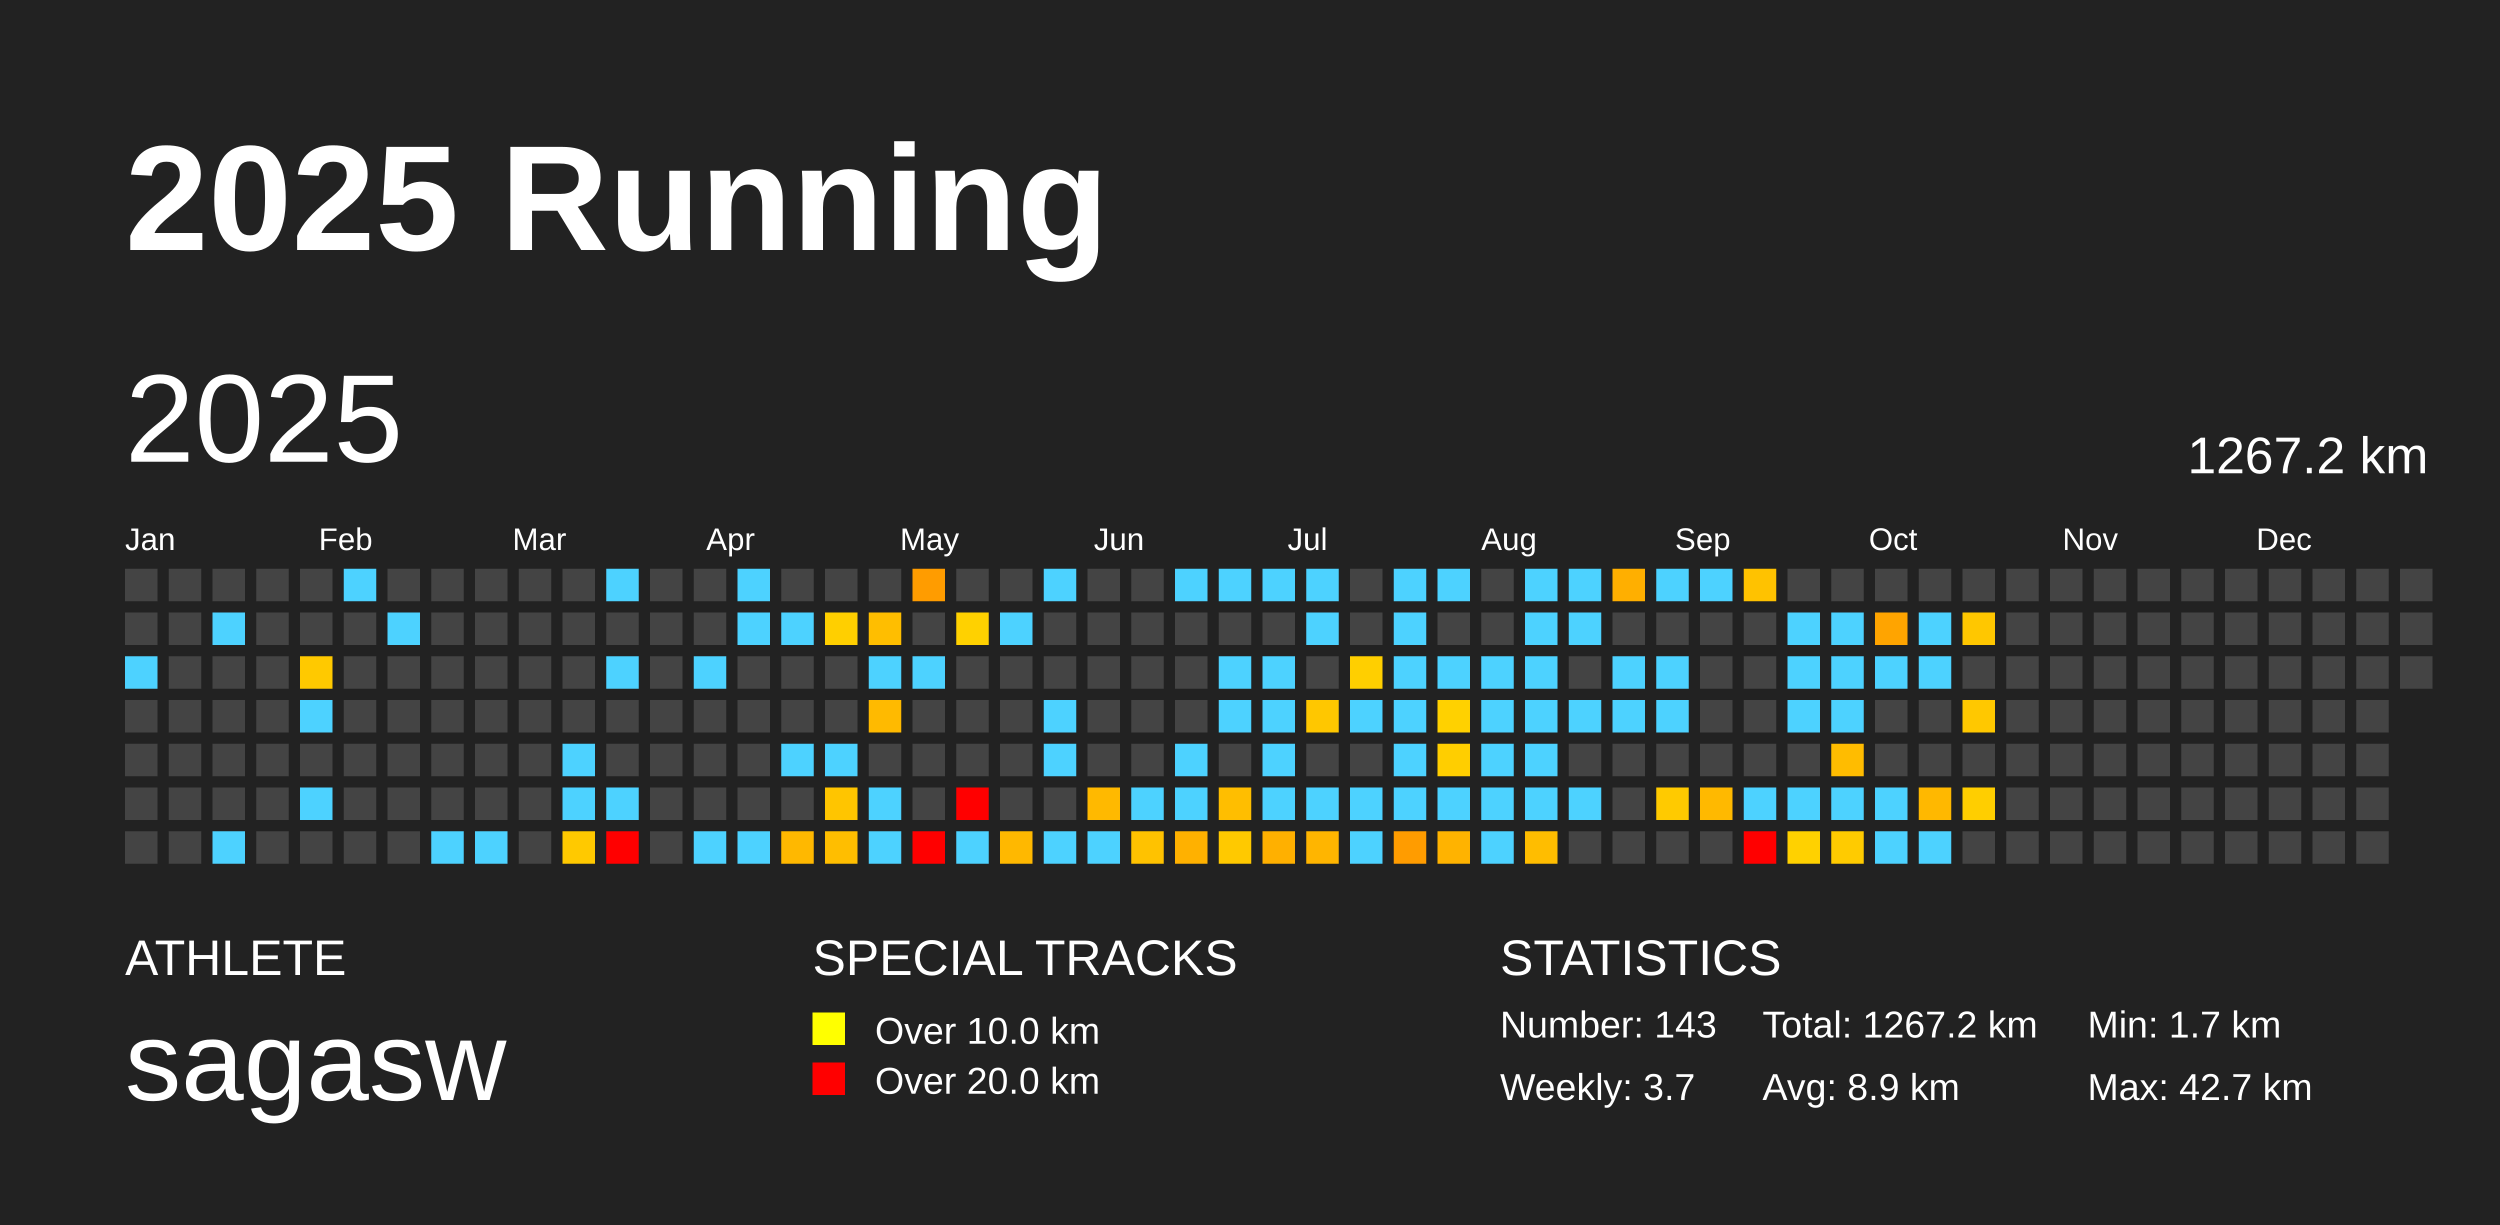
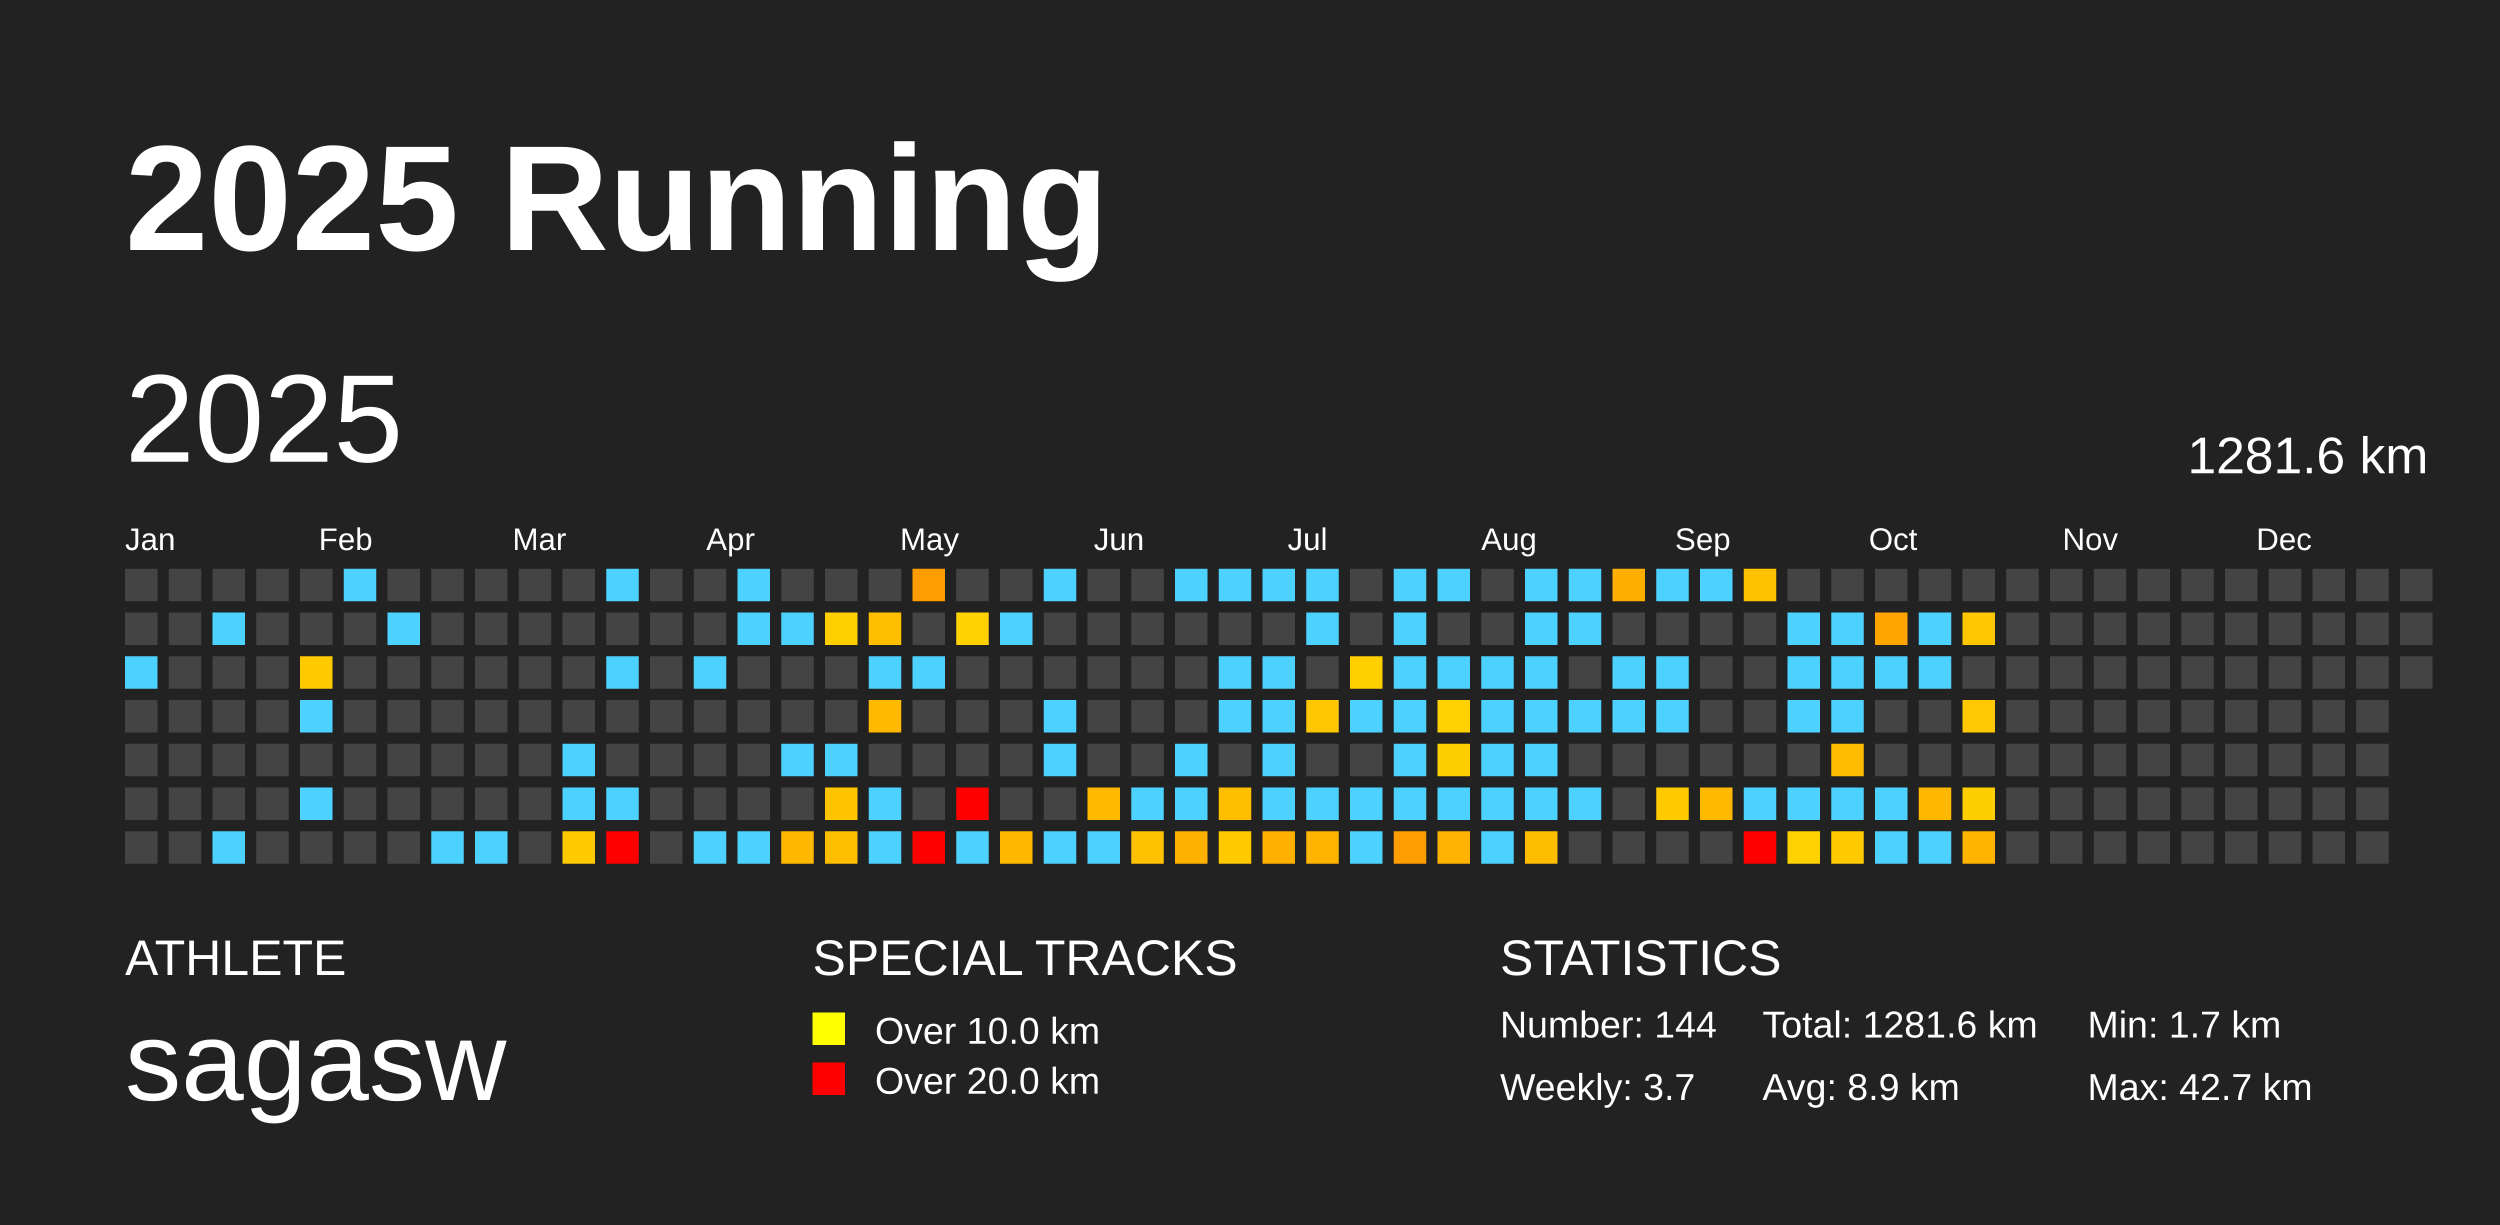
<svg xmlns="http://www.w3.org/2000/svg" baseProfile="full" height="98mm" version="1.1" viewBox="0,0,200,98" width="200mm">
  <defs />
  <rect fill="#222222" height="98" width="200" x="0" y="0" />
  <text fill="#FFFFFF" style="font-size:12px; font-family:Arial; font-weight:bold;" x="10" y="20">2025 Running</text>
  <text fill="#FFFFFF" style="font-size:4px; font-family:Arial" x="10" y="78">ATHLETE</text>
  <text fill="#FFFFFF" style="font-size:9px; font-family:Arial" x="10" y="88">sagasw</text>
  <text fill="#FFFFFF" style="font-size:4px; font-family:Arial" x="65" y="78">SPECIAL TRACKS</text>
  <rect fill="yellow" height="2.6" width="2.6" x="65" y="81" />
  <text fill="#FFFFFF" style="font-size:3px; font-family:Arial" x="70" y="83.5">Over 10.0 km</text>
  <rect fill="red" height="2.6" width="2.6" x="65" y="85" />
  <text fill="#FFFFFF" style="font-size:3px; font-family:Arial" x="70" y="87.5">Over 20.0 km</text>
  <text fill="#FFFFFF" style="font-size:4px; font-family:Arial" x="120" y="78">STATISTICS</text>
-   <text fill="#FFFFFF" style="font-size:3px; font-family:Arial" x="120" y="83">Number: 143</text>
+   <text fill="#FFFFFF" style="font-size:3px; font-family:Arial" x="120" y="83">Number: 144</text>
  <text fill="#FFFFFF" style="font-size:3px; font-family:Arial" x="120" y="88">Weekly: 3.7</text>
-   <text fill="#FFFFFF" style="font-size:3px; font-family:Arial" x="141" y="83">Total: 1267.2 km</text>
+   <text fill="#FFFFFF" style="font-size:3px; font-family:Arial" x="141" y="83">Total: 1281.6 km</text>
  <text fill="#FFFFFF" style="font-size:3px; font-family:Arial" x="141" y="88">Avg: 8.9 km</text>
  <text fill="#FFFFFF" style="font-size:3px; font-family:Arial" x="167" y="83">Min: 1.7 km</text>
  <text fill="#FFFFFF" style="font-size:3px; font-family:Arial" x="167" y="88">Max: 42.7 km</text>
  <text dominant-baseline="hanging" fill="#FFFFFF" style="font-size:10.0px; font-family:Arial;" x="10" y="30">2025</text>
-   <text dominant-baseline="hanging" fill="#FFFFFF" style="font-size:4.125px; font-family:Arial;" x="175" y="35">1267.2 km</text>
+   <text dominant-baseline="hanging" fill="#FFFFFF" style="font-size:4.125px; font-family:Arial;" x="175" y="35">1281.6 km</text>
  <text fill="#FFFFFF" style="font-size:2.5px; font-family:Arial" x="10.0" y="44">Jan</text>
  <text fill="#FFFFFF" style="font-size:2.5px; font-family:Arial" x="25.5" y="44">Feb</text>
  <text fill="#FFFFFF" style="font-size:2.5px; font-family:Arial" x="41.0" y="44">Mar</text>
  <text fill="#FFFFFF" style="font-size:2.5px; font-family:Arial" x="56.5" y="44">Apr</text>
  <text fill="#FFFFFF" style="font-size:2.5px; font-family:Arial" x="72.0" y="44">May</text>
  <text fill="#FFFFFF" style="font-size:2.5px; font-family:Arial" x="87.5" y="44">Jun</text>
  <text fill="#FFFFFF" style="font-size:2.5px; font-family:Arial" x="103.0" y="44">Jul</text>
  <text fill="#FFFFFF" style="font-size:2.5px; font-family:Arial" x="118.5" y="44">Aug</text>
  <text fill="#FFFFFF" style="font-size:2.5px; font-family:Arial" x="134.0" y="44">Sep</text>
  <text fill="#FFFFFF" style="font-size:2.5px; font-family:Arial" x="149.5" y="44">Oct</text>
  <text fill="#FFFFFF" style="font-size:2.5px; font-family:Arial" x="165.0" y="44">Nov</text>
  <text fill="#FFFFFF" style="font-size:2.5px; font-family:Arial" x="180.5" y="44">Dec</text>
  <rect fill="#444444" height="2.6" width="2.6" x="10.0" y="45.5" />
  <rect fill="#444444" height="2.6" width="2.6" x="10.0" y="49.0" />
  <rect fill="#4dd2ff" height="2.6" width="2.6" x="10.0" y="52.5" />
  <rect fill="#444444" height="2.6" width="2.6" x="10.0" y="56.0" />
  <rect fill="#444444" height="2.6" width="2.6" x="10.0" y="59.5" />
  <rect fill="#444444" height="2.6" width="2.6" x="10.0" y="63.0" />
  <rect fill="#444444" height="2.6" width="2.6" x="10.0" y="66.5" />
  <rect fill="#444444" height="2.6" width="2.6" x="13.5" y="45.5" />
  <rect fill="#444444" height="2.6" width="2.6" x="13.5" y="49.0" />
  <rect fill="#444444" height="2.6" width="2.6" x="13.5" y="52.5" />
  <rect fill="#444444" height="2.6" width="2.6" x="13.5" y="56.0" />
  <rect fill="#444444" height="2.6" width="2.6" x="13.5" y="59.5" />
  <rect fill="#444444" height="2.6" width="2.6" x="13.5" y="63.0" />
  <rect fill="#444444" height="2.6" width="2.6" x="13.5" y="66.5" />
  <rect fill="#444444" height="2.6" width="2.6" x="17.0" y="45.5" />
  <rect fill="#4dd2ff" height="2.6" width="2.6" x="17.0" y="49.0" />
  <rect fill="#444444" height="2.6" width="2.6" x="17.0" y="52.5" />
  <rect fill="#444444" height="2.6" width="2.6" x="17.0" y="56.0" />
  <rect fill="#444444" height="2.6" width="2.6" x="17.0" y="59.5" />
  <rect fill="#444444" height="2.6" width="2.6" x="17.0" y="63.0" />
  <rect fill="#4dd2ff" height="2.6" width="2.6" x="17.0" y="66.5" />
  <rect fill="#444444" height="2.6" width="2.6" x="20.5" y="45.5" />
  <rect fill="#444444" height="2.6" width="2.6" x="20.5" y="49.0" />
  <rect fill="#444444" height="2.6" width="2.6" x="20.5" y="52.5" />
  <rect fill="#444444" height="2.6" width="2.6" x="20.5" y="56.0" />
  <rect fill="#444444" height="2.6" width="2.6" x="20.5" y="59.5" />
  <rect fill="#444444" height="2.6" width="2.6" x="20.5" y="63.0" />
  <rect fill="#444444" height="2.6" width="2.6" x="20.5" y="66.5" />
  <rect fill="#444444" height="2.6" width="2.6" x="24.0" y="45.5" />
  <rect fill="#444444" height="2.6" width="2.6" x="24.0" y="49.0" />
  <rect fill="#ffc900" height="2.6" width="2.6" x="24.0" y="52.5" />
  <rect fill="#4dd2ff" height="2.6" width="2.6" x="24.0" y="56.0" />
  <rect fill="#444444" height="2.6" width="2.6" x="24.0" y="59.5" />
  <rect fill="#4dd2ff" height="2.6" width="2.6" x="24.0" y="63.0" />
  <rect fill="#444444" height="2.6" width="2.6" x="24.0" y="66.5" />
  <rect fill="#4dd2ff" height="2.6" width="2.6" x="27.5" y="45.5" />
  <rect fill="#444444" height="2.6" width="2.6" x="27.5" y="49.0" />
  <rect fill="#444444" height="2.6" width="2.6" x="27.5" y="52.5" />
  <rect fill="#444444" height="2.6" width="2.6" x="27.5" y="56.0" />
  <rect fill="#444444" height="2.6" width="2.6" x="27.5" y="59.5" />
  <rect fill="#444444" height="2.6" width="2.6" x="27.5" y="63.0" />
  <rect fill="#444444" height="2.6" width="2.6" x="27.5" y="66.5" />
  <rect fill="#444444" height="2.6" width="2.6" x="31.0" y="45.5" />
  <rect fill="#4dd2ff" height="2.6" width="2.6" x="31.0" y="49.0" />
  <rect fill="#444444" height="2.6" width="2.6" x="31.0" y="52.5" />
  <rect fill="#444444" height="2.6" width="2.6" x="31.0" y="56.0" />
  <rect fill="#444444" height="2.6" width="2.6" x="31.0" y="59.5" />
  <rect fill="#444444" height="2.6" width="2.6" x="31.0" y="63.0" />
  <rect fill="#444444" height="2.6" width="2.6" x="31.0" y="66.5" />
  <rect fill="#444444" height="2.6" width="2.6" x="34.5" y="45.5" />
  <rect fill="#444444" height="2.6" width="2.6" x="34.5" y="49.0" />
  <rect fill="#444444" height="2.6" width="2.6" x="34.5" y="52.5" />
  <rect fill="#444444" height="2.6" width="2.6" x="34.5" y="56.0" />
  <rect fill="#444444" height="2.6" width="2.6" x="34.5" y="59.5" />
  <rect fill="#444444" height="2.6" width="2.6" x="34.5" y="63.0" />
  <rect fill="#4dd2ff" height="2.6" width="2.6" x="34.5" y="66.5" />
  <rect fill="#444444" height="2.6" width="2.6" x="38.0" y="45.5" />
  <rect fill="#444444" height="2.6" width="2.6" x="38.0" y="49.0" />
  <rect fill="#444444" height="2.6" width="2.6" x="38.0" y="52.5" />
  <rect fill="#444444" height="2.6" width="2.6" x="38.0" y="56.0" />
  <rect fill="#444444" height="2.6" width="2.6" x="38.0" y="59.5" />
  <rect fill="#444444" height="2.6" width="2.6" x="38.0" y="63.0" />
  <rect fill="#4dd2ff" height="2.6" width="2.6" x="38.0" y="66.5" />
  <rect fill="#444444" height="2.6" width="2.6" x="41.5" y="45.5" />
  <rect fill="#444444" height="2.6" width="2.6" x="41.5" y="49.0" />
  <rect fill="#444444" height="2.6" width="2.6" x="41.5" y="52.5" />
  <rect fill="#444444" height="2.6" width="2.6" x="41.5" y="56.0" />
  <rect fill="#444444" height="2.6" width="2.6" x="41.5" y="59.5" />
  <rect fill="#444444" height="2.6" width="2.6" x="41.5" y="63.0" />
  <rect fill="#444444" height="2.6" width="2.6" x="41.5" y="66.5" />
  <rect fill="#444444" height="2.6" width="2.6" x="45.0" y="45.5" />
  <rect fill="#444444" height="2.6" width="2.6" x="45.0" y="49.0" />
  <rect fill="#444444" height="2.6" width="2.6" x="45.0" y="52.5" />
  <rect fill="#444444" height="2.6" width="2.6" x="45.0" y="56.0" />
  <rect fill="#4dd2ff" height="2.6" width="2.6" x="45.0" y="59.5" />
  <rect fill="#4dd2ff" height="2.6" width="2.6" x="45.0" y="63.0" />
  <rect fill="#ffc900" height="2.6" width="2.6" x="45.0" y="66.5" />
  <rect fill="#4dd2ff" height="2.6" width="2.6" x="48.5" y="45.5" />
  <rect fill="#444444" height="2.6" width="2.6" x="48.5" y="49.0" />
  <rect fill="#4dd2ff" height="2.6" width="2.6" x="48.5" y="52.5" />
  <rect fill="#444444" height="2.6" width="2.6" x="48.5" y="56.0" />
  <rect fill="#444444" height="2.6" width="2.6" x="48.5" y="59.5" />
  <rect fill="#4dd2ff" height="2.6" width="2.6" x="48.5" y="63.0" />
  <rect fill="red" height="2.6" width="2.6" x="48.5" y="66.5" />
  <rect fill="#444444" height="2.6" width="2.6" x="52.0" y="45.5" />
  <rect fill="#444444" height="2.6" width="2.6" x="52.0" y="49.0" />
  <rect fill="#444444" height="2.6" width="2.6" x="52.0" y="52.5" />
  <rect fill="#444444" height="2.6" width="2.6" x="52.0" y="56.0" />
  <rect fill="#444444" height="2.6" width="2.6" x="52.0" y="59.5" />
  <rect fill="#444444" height="2.6" width="2.6" x="52.0" y="63.0" />
  <rect fill="#444444" height="2.6" width="2.6" x="52.0" y="66.5" />
  <rect fill="#444444" height="2.6" width="2.6" x="55.5" y="45.5" />
  <rect fill="#444444" height="2.6" width="2.6" x="55.5" y="49.0" />
  <rect fill="#4dd2ff" height="2.6" width="2.6" x="55.5" y="52.5" />
  <rect fill="#444444" height="2.6" width="2.6" x="55.5" y="56.0" />
  <rect fill="#444444" height="2.6" width="2.6" x="55.5" y="59.5" />
  <rect fill="#444444" height="2.6" width="2.6" x="55.5" y="63.0" />
  <rect fill="#4dd2ff" height="2.6" width="2.6" x="55.5" y="66.5" />
  <rect fill="#4dd2ff" height="2.6" width="2.6" x="59.0" y="45.5" />
  <rect fill="#4dd2ff" height="2.6" width="2.6" x="59.0" y="49.0" />
  <rect fill="#444444" height="2.6" width="2.6" x="59.0" y="52.5" />
  <rect fill="#444444" height="2.6" width="2.6" x="59.0" y="56.0" />
  <rect fill="#444444" height="2.6" width="2.6" x="59.0" y="59.5" />
  <rect fill="#444444" height="2.6" width="2.6" x="59.0" y="63.0" />
  <rect fill="#4dd2ff" height="2.6" width="2.6" x="59.0" y="66.5" />
  <rect fill="#444444" height="2.6" width="2.6" x="62.5" y="45.5" />
  <rect fill="#4dd2ff" height="2.6" width="2.6" x="62.5" y="49.0" />
  <rect fill="#444444" height="2.6" width="2.6" x="62.5" y="52.5" />
  <rect fill="#444444" height="2.6" width="2.6" x="62.5" y="56.0" />
  <rect fill="#4dd2ff" height="2.6" width="2.6" x="62.5" y="59.5" />
  <rect fill="#444444" height="2.6" width="2.6" x="62.5" y="63.0" />
  <rect fill="#ffb800" height="2.6" width="2.6" x="62.5" y="66.5" />
  <rect fill="#444444" height="2.6" width="2.6" x="66.0" y="45.5" />
  <rect fill="#ffcf00" height="2.6" width="2.6" x="66.0" y="49.0" />
  <rect fill="#444444" height="2.6" width="2.6" x="66.0" y="52.5" />
  <rect fill="#444444" height="2.6" width="2.6" x="66.0" y="56.0" />
  <rect fill="#4dd2ff" height="2.6" width="2.6" x="66.0" y="59.5" />
  <rect fill="#ffc500" height="2.6" width="2.6" x="66.0" y="63.0" />
  <rect fill="#ffbe00" height="2.6" width="2.6" x="66.0" y="66.5" />
  <rect fill="#444444" height="2.6" width="2.6" x="69.5" y="45.5" />
  <rect fill="#ffbe00" height="2.6" width="2.6" x="69.5" y="49.0" />
  <rect fill="#4dd2ff" height="2.6" width="2.6" x="69.5" y="52.5" />
  <rect fill="#ffba00" height="2.6" width="2.6" x="69.5" y="56.0" />
  <rect fill="#444444" height="2.6" width="2.6" x="69.5" y="59.5" />
  <rect fill="#4dd2ff" height="2.6" width="2.6" x="69.5" y="63.0" />
  <rect fill="#4dd2ff" height="2.6" width="2.6" x="69.5" y="66.5" />
  <rect fill="#ff9c00" height="2.6" width="2.6" x="73.0" y="45.5" />
  <rect fill="#444444" height="2.6" width="2.6" x="73.0" y="49.0" />
  <rect fill="#4dd2ff" height="2.6" width="2.6" x="73.0" y="52.5" />
  <rect fill="#444444" height="2.6" width="2.6" x="73.0" y="56.0" />
  <rect fill="#444444" height="2.6" width="2.6" x="73.0" y="59.5" />
  <rect fill="#444444" height="2.6" width="2.6" x="73.0" y="63.0" />
  <rect fill="red" height="2.6" width="2.6" x="73.0" y="66.5" />
  <rect fill="#444444" height="2.6" width="2.6" x="76.5" y="45.5" />
  <rect fill="#ffd100" height="2.6" width="2.6" x="76.5" y="49.0" />
  <rect fill="#444444" height="2.6" width="2.6" x="76.5" y="52.5" />
  <rect fill="#444444" height="2.6" width="2.6" x="76.5" y="56.0" />
  <rect fill="#444444" height="2.6" width="2.6" x="76.5" y="59.5" />
  <rect fill="red" height="2.6" width="2.6" x="76.5" y="63.0" />
  <rect fill="#4dd2ff" height="2.6" width="2.6" x="76.5" y="66.5" />
  <rect fill="#444444" height="2.6" width="2.6" x="80.0" y="45.5" />
  <rect fill="#4dd2ff" height="2.6" width="2.6" x="80.0" y="49.0" />
  <rect fill="#444444" height="2.6" width="2.6" x="80.0" y="52.5" />
  <rect fill="#444444" height="2.6" width="2.6" x="80.0" y="56.0" />
  <rect fill="#444444" height="2.6" width="2.6" x="80.0" y="59.5" />
  <rect fill="#444444" height="2.6" width="2.6" x="80.0" y="63.0" />
  <rect fill="#ffb800" height="2.6" width="2.6" x="80.0" y="66.5" />
  <rect fill="#4dd2ff" height="2.6" width="2.6" x="83.5" y="45.5" />
  <rect fill="#444444" height="2.6" width="2.6" x="83.5" y="49.0" />
  <rect fill="#444444" height="2.6" width="2.6" x="83.5" y="52.5" />
  <rect fill="#4dd2ff" height="2.6" width="2.6" x="83.5" y="56.0" />
  <rect fill="#4dd2ff" height="2.6" width="2.6" x="83.5" y="59.5" />
  <rect fill="#444444" height="2.6" width="2.6" x="83.5" y="63.0" />
  <rect fill="#4dd2ff" height="2.6" width="2.6" x="83.5" y="66.5" />
  <rect fill="#444444" height="2.6" width="2.6" x="87.0" y="45.5" />
  <rect fill="#444444" height="2.6" width="2.6" x="87.0" y="49.0" />
  <rect fill="#444444" height="2.6" width="2.6" x="87.0" y="52.5" />
  <rect fill="#444444" height="2.6" width="2.6" x="87.0" y="56.0" />
  <rect fill="#444444" height="2.6" width="2.6" x="87.0" y="59.5" />
  <rect fill="#ffb900" height="2.6" width="2.6" x="87.0" y="63.0" />
  <rect fill="#4dd2ff" height="2.6" width="2.6" x="87.0" y="66.5" />
  <rect fill="#444444" height="2.6" width="2.6" x="90.5" y="45.5" />
  <rect fill="#444444" height="2.6" width="2.6" x="90.5" y="49.0" />
  <rect fill="#444444" height="2.6" width="2.6" x="90.5" y="52.5" />
  <rect fill="#444444" height="2.6" width="2.6" x="90.5" y="56.0" />
  <rect fill="#444444" height="2.6" width="2.6" x="90.5" y="59.5" />
  <rect fill="#4dd2ff" height="2.6" width="2.6" x="90.5" y="63.0" />
  <rect fill="#ffc200" height="2.6" width="2.6" x="90.5" y="66.5" />
  <rect fill="#4dd2ff" height="2.6" width="2.6" x="94.0" y="45.5" />
  <rect fill="#444444" height="2.6" width="2.6" x="94.0" y="49.0" />
  <rect fill="#444444" height="2.6" width="2.6" x="94.0" y="52.5" />
  <rect fill="#444444" height="2.6" width="2.6" x="94.0" y="56.0" />
  <rect fill="#4dd2ff" height="2.6" width="2.6" x="94.0" y="59.5" />
  <rect fill="#4dd2ff" height="2.6" width="2.6" x="94.0" y="63.0" />
  <rect fill="#ffb100" height="2.6" width="2.6" x="94.0" y="66.5" />
  <rect fill="#4dd2ff" height="2.6" width="2.6" x="97.5" y="45.5" />
  <rect fill="#444444" height="2.6" width="2.6" x="97.5" y="49.0" />
  <rect fill="#4dd2ff" height="2.6" width="2.6" x="97.5" y="52.5" />
  <rect fill="#4dd2ff" height="2.6" width="2.6" x="97.5" y="56.0" />
  <rect fill="#444444" height="2.6" width="2.6" x="97.5" y="59.5" />
  <rect fill="#ffbe00" height="2.6" width="2.6" x="97.5" y="63.0" />
  <rect fill="#ffc900" height="2.6" width="2.6" x="97.5" y="66.5" />
  <rect fill="#4dd2ff" height="2.6" width="2.6" x="101.0" y="45.5" />
  <rect fill="#444444" height="2.6" width="2.6" x="101.0" y="49.0" />
  <rect fill="#4dd2ff" height="2.6" width="2.6" x="101.0" y="52.5" />
  <rect fill="#4dd2ff" height="2.6" width="2.6" x="101.0" y="56.0" />
  <rect fill="#4dd2ff" height="2.6" width="2.6" x="101.0" y="59.5" />
  <rect fill="#4dd2ff" height="2.6" width="2.6" x="101.0" y="63.0" />
  <rect fill="#ffb000" height="2.6" width="2.6" x="101.0" y="66.5" />
  <rect fill="#4dd2ff" height="2.6" width="2.6" x="104.5" y="45.5" />
  <rect fill="#4dd2ff" height="2.6" width="2.6" x="104.5" y="49.0" />
  <rect fill="#444444" height="2.6" width="2.6" x="104.5" y="52.5" />
  <rect fill="#ffc700" height="2.6" width="2.6" x="104.5" y="56.0" />
  <rect fill="#444444" height="2.6" width="2.6" x="104.5" y="59.5" />
  <rect fill="#4dd2ff" height="2.6" width="2.6" x="104.5" y="63.0" />
  <rect fill="#ffb500" height="2.6" width="2.6" x="104.5" y="66.5" />
  <rect fill="#444444" height="2.6" width="2.6" x="108.0" y="45.5" />
  <rect fill="#444444" height="2.6" width="2.6" x="108.0" y="49.0" />
  <rect fill="#ffcf00" height="2.6" width="2.6" x="108.0" y="52.5" />
  <rect fill="#4dd2ff" height="2.6" width="2.6" x="108.0" y="56.0" />
  <rect fill="#444444" height="2.6" width="2.6" x="108.0" y="59.5" />
  <rect fill="#4dd2ff" height="2.6" width="2.6" x="108.0" y="63.0" />
  <rect fill="#4dd2ff" height="2.6" width="2.6" x="108.0" y="66.5" />
  <rect fill="#4dd2ff" height="2.6" width="2.6" x="111.5" y="45.5" />
  <rect fill="#4dd2ff" height="2.6" width="2.6" x="111.5" y="49.0" />
  <rect fill="#4dd2ff" height="2.6" width="2.6" x="111.5" y="52.5" />
  <rect fill="#4dd2ff" height="2.6" width="2.6" x="111.5" y="56.0" />
  <rect fill="#4dd2ff" height="2.6" width="2.6" x="111.5" y="59.5" />
  <rect fill="#4dd2ff" height="2.6" width="2.6" x="111.5" y="63.0" />
  <rect fill="#ff9c00" height="2.6" width="2.6" x="111.5" y="66.5" />
  <rect fill="#4dd2ff" height="2.6" width="2.6" x="115.0" y="45.5" />
  <rect fill="#444444" height="2.6" width="2.6" x="115.0" y="49.0" />
  <rect fill="#4dd2ff" height="2.6" width="2.6" x="115.0" y="52.5" />
  <rect fill="#ffd100" height="2.6" width="2.6" x="115.0" y="56.0" />
  <rect fill="#ffce00" height="2.6" width="2.6" x="115.0" y="59.5" />
  <rect fill="#4dd2ff" height="2.6" width="2.6" x="115.0" y="63.0" />
  <rect fill="#ffb300" height="2.6" width="2.6" x="115.0" y="66.5" />
  <rect fill="#444444" height="2.6" width="2.6" x="118.5" y="45.5" />
  <rect fill="#444444" height="2.6" width="2.6" x="118.5" y="49.0" />
  <rect fill="#4dd2ff" height="2.6" width="2.6" x="118.5" y="52.5" />
  <rect fill="#4dd2ff" height="2.6" width="2.6" x="118.5" y="56.0" />
  <rect fill="#4dd2ff" height="2.6" width="2.6" x="118.5" y="59.5" />
  <rect fill="#4dd2ff" height="2.6" width="2.6" x="118.5" y="63.0" />
  <rect fill="#4dd2ff" height="2.6" width="2.6" x="118.5" y="66.5" />
  <rect fill="#4dd2ff" height="2.6" width="2.6" x="122.0" y="45.5" />
  <rect fill="#4dd2ff" height="2.6" width="2.6" x="122.0" y="49.0" />
  <rect fill="#4dd2ff" height="2.6" width="2.6" x="122.0" y="52.5" />
  <rect fill="#4dd2ff" height="2.6" width="2.6" x="122.0" y="56.0" />
  <rect fill="#4dd2ff" height="2.6" width="2.6" x="122.0" y="59.5" />
  <rect fill="#4dd2ff" height="2.6" width="2.6" x="122.0" y="63.0" />
  <rect fill="#ffbd00" height="2.6" width="2.6" x="122.0" y="66.5" />
  <rect fill="#4dd2ff" height="2.6" width="2.6" x="125.5" y="45.5" />
  <rect fill="#4dd2ff" height="2.6" width="2.6" x="125.5" y="49.0" />
  <rect fill="#444444" height="2.6" width="2.6" x="125.5" y="52.5" />
  <rect fill="#4dd2ff" height="2.6" width="2.6" x="125.5" y="56.0" />
  <rect fill="#444444" height="2.6" width="2.6" x="125.5" y="59.5" />
  <rect fill="#4dd2ff" height="2.6" width="2.6" x="125.5" y="63.0" />
  <rect fill="#444444" height="2.6" width="2.6" x="125.5" y="66.5" />
  <rect fill="#ffaf00" height="2.6" width="2.6" x="129.0" y="45.5" />
  <rect fill="#444444" height="2.6" width="2.6" x="129.0" y="49.0" />
  <rect fill="#4dd2ff" height="2.6" width="2.6" x="129.0" y="52.5" />
  <rect fill="#4dd2ff" height="2.6" width="2.6" x="129.0" y="56.0" />
  <rect fill="#444444" height="2.6" width="2.6" x="129.0" y="59.5" />
  <rect fill="#444444" height="2.6" width="2.6" x="129.0" y="63.0" />
  <rect fill="#444444" height="2.6" width="2.6" x="129.0" y="66.5" />
  <rect fill="#4dd2ff" height="2.6" width="2.6" x="132.5" y="45.5" />
  <rect fill="#444444" height="2.6" width="2.6" x="132.5" y="49.0" />
  <rect fill="#4dd2ff" height="2.6" width="2.6" x="132.5" y="52.5" />
  <rect fill="#4dd2ff" height="2.6" width="2.6" x="132.5" y="56.0" />
  <rect fill="#444444" height="2.6" width="2.6" x="132.5" y="59.5" />
  <rect fill="#ffca00" height="2.6" width="2.6" x="132.5" y="63.0" />
  <rect fill="#444444" height="2.6" width="2.6" x="132.5" y="66.5" />
  <rect fill="#4dd2ff" height="2.6" width="2.6" x="136.0" y="45.5" />
  <rect fill="#444444" height="2.6" width="2.6" x="136.0" y="49.0" />
  <rect fill="#444444" height="2.6" width="2.6" x="136.0" y="52.5" />
  <rect fill="#444444" height="2.6" width="2.6" x="136.0" y="56.0" />
  <rect fill="#444444" height="2.6" width="2.6" x="136.0" y="59.5" />
  <rect fill="#ffb900" height="2.6" width="2.6" x="136.0" y="63.0" />
  <rect fill="#444444" height="2.6" width="2.6" x="136.0" y="66.5" />
  <rect fill="#ffc200" height="2.6" width="2.6" x="139.5" y="45.5" />
  <rect fill="#444444" height="2.6" width="2.6" x="139.5" y="49.0" />
  <rect fill="#444444" height="2.6" width="2.6" x="139.5" y="52.5" />
  <rect fill="#444444" height="2.6" width="2.6" x="139.5" y="56.0" />
  <rect fill="#444444" height="2.6" width="2.6" x="139.5" y="59.5" />
  <rect fill="#4dd2ff" height="2.6" width="2.6" x="139.5" y="63.0" />
  <rect fill="red" height="2.6" width="2.6" x="139.5" y="66.5" />
  <rect fill="#444444" height="2.6" width="2.6" x="143.0" y="45.5" />
  <rect fill="#4dd2ff" height="2.6" width="2.6" x="143.0" y="49.0" />
  <rect fill="#4dd2ff" height="2.6" width="2.6" x="143.0" y="52.5" />
  <rect fill="#4dd2ff" height="2.6" width="2.6" x="143.0" y="56.0" />
  <rect fill="#444444" height="2.6" width="2.6" x="143.0" y="59.5" />
  <rect fill="#4dd2ff" height="2.6" width="2.6" x="143.0" y="63.0" />
  <rect fill="#ffd100" height="2.6" width="2.6" x="143.0" y="66.5" />
  <rect fill="#444444" height="2.6" width="2.6" x="146.5" y="45.5" />
  <rect fill="#4dd2ff" height="2.6" width="2.6" x="146.5" y="49.0" />
  <rect fill="#4dd2ff" height="2.6" width="2.6" x="146.5" y="52.5" />
  <rect fill="#4dd2ff" height="2.6" width="2.6" x="146.5" y="56.0" />
  <rect fill="#ffbc00" height="2.6" width="2.6" x="146.5" y="59.5" />
  <rect fill="#4dd2ff" height="2.6" width="2.6" x="146.5" y="63.0" />
  <rect fill="#ffcb00" height="2.6" width="2.6" x="146.5" y="66.5" />
  <rect fill="#444444" height="2.6" width="2.6" x="150.0" y="45.5" />
  <rect fill="#ffa400" height="2.6" width="2.6" x="150.0" y="49.0" />
  <rect fill="#4dd2ff" height="2.6" width="2.6" x="150.0" y="52.5" />
  <rect fill="#444444" height="2.6" width="2.6" x="150.0" y="56.0" />
  <rect fill="#444444" height="2.6" width="2.6" x="150.0" y="59.5" />
  <rect fill="#4dd2ff" height="2.6" width="2.6" x="150.0" y="63.0" />
  <rect fill="#4dd2ff" height="2.6" width="2.6" x="150.0" y="66.5" />
  <rect fill="#444444" height="2.6" width="2.6" x="153.5" y="45.5" />
  <rect fill="#4dd2ff" height="2.6" width="2.6" x="153.5" y="49.0" />
  <rect fill="#4dd2ff" height="2.6" width="2.6" x="153.5" y="52.5" />
  <rect fill="#444444" height="2.6" width="2.6" x="153.5" y="56.0" />
  <rect fill="#444444" height="2.6" width="2.6" x="153.5" y="59.5" />
  <rect fill="#ffb800" height="2.6" width="2.6" x="153.5" y="63.0" />
  <rect fill="#4dd2ff" height="2.6" width="2.6" x="153.5" y="66.5" />
  <rect fill="#444444" height="2.6" width="2.6" x="157.0" y="45.5" />
  <rect fill="#ffc700" height="2.6" width="2.6" x="157.0" y="49.0" />
  <rect fill="#444444" height="2.6" width="2.6" x="157.0" y="52.5" />
  <rect fill="#ffc800" height="2.6" width="2.6" x="157.0" y="56.0" />
  <rect fill="#444444" height="2.6" width="2.6" x="157.0" y="59.5" />
  <rect fill="#ffce00" height="2.6" width="2.6" x="157.0" y="63.0" />
-   <rect fill="#444444" height="2.6" width="2.6" x="157.0" y="66.5" />
+   <rect fill="#ffb500" height="2.6" width="2.6" x="157.0" y="66.5" />
  <rect fill="#444444" height="2.6" width="2.6" x="160.5" y="45.5" />
  <rect fill="#444444" height="2.6" width="2.6" x="160.5" y="49.0" />
  <rect fill="#444444" height="2.6" width="2.6" x="160.5" y="52.5" />
  <rect fill="#444444" height="2.6" width="2.6" x="160.5" y="56.0" />
  <rect fill="#444444" height="2.6" width="2.6" x="160.5" y="59.5" />
  <rect fill="#444444" height="2.6" width="2.6" x="160.5" y="63.0" />
  <rect fill="#444444" height="2.6" width="2.6" x="160.5" y="66.5" />
  <rect fill="#444444" height="2.6" width="2.6" x="164.0" y="45.5" />
  <rect fill="#444444" height="2.6" width="2.6" x="164.0" y="49.0" />
  <rect fill="#444444" height="2.6" width="2.6" x="164.0" y="52.5" />
  <rect fill="#444444" height="2.6" width="2.6" x="164.0" y="56.0" />
  <rect fill="#444444" height="2.6" width="2.6" x="164.0" y="59.5" />
  <rect fill="#444444" height="2.6" width="2.6" x="164.0" y="63.0" />
  <rect fill="#444444" height="2.6" width="2.6" x="164.0" y="66.5" />
  <rect fill="#444444" height="2.6" width="2.6" x="167.5" y="45.5" />
  <rect fill="#444444" height="2.6" width="2.6" x="167.5" y="49.0" />
  <rect fill="#444444" height="2.6" width="2.6" x="167.5" y="52.5" />
  <rect fill="#444444" height="2.6" width="2.6" x="167.5" y="56.0" />
  <rect fill="#444444" height="2.6" width="2.6" x="167.5" y="59.5" />
  <rect fill="#444444" height="2.6" width="2.6" x="167.5" y="63.0" />
  <rect fill="#444444" height="2.6" width="2.6" x="167.5" y="66.5" />
  <rect fill="#444444" height="2.6" width="2.6" x="171.0" y="45.5" />
  <rect fill="#444444" height="2.6" width="2.6" x="171.0" y="49.0" />
  <rect fill="#444444" height="2.6" width="2.6" x="171.0" y="52.5" />
  <rect fill="#444444" height="2.6" width="2.6" x="171.0" y="56.0" />
  <rect fill="#444444" height="2.6" width="2.6" x="171.0" y="59.5" />
  <rect fill="#444444" height="2.6" width="2.6" x="171.0" y="63.0" />
  <rect fill="#444444" height="2.6" width="2.6" x="171.0" y="66.5" />
  <rect fill="#444444" height="2.6" width="2.6" x="174.5" y="45.5" />
  <rect fill="#444444" height="2.6" width="2.6" x="174.5" y="49.0" />
  <rect fill="#444444" height="2.6" width="2.6" x="174.5" y="52.5" />
  <rect fill="#444444" height="2.6" width="2.6" x="174.5" y="56.0" />
  <rect fill="#444444" height="2.6" width="2.6" x="174.5" y="59.5" />
  <rect fill="#444444" height="2.6" width="2.6" x="174.5" y="63.0" />
  <rect fill="#444444" height="2.6" width="2.6" x="174.5" y="66.5" />
  <rect fill="#444444" height="2.6" width="2.6" x="178.0" y="45.5" />
  <rect fill="#444444" height="2.6" width="2.6" x="178.0" y="49.0" />
  <rect fill="#444444" height="2.6" width="2.6" x="178.0" y="52.5" />
  <rect fill="#444444" height="2.6" width="2.6" x="178.0" y="56.0" />
  <rect fill="#444444" height="2.6" width="2.6" x="178.0" y="59.5" />
  <rect fill="#444444" height="2.6" width="2.6" x="178.0" y="63.0" />
  <rect fill="#444444" height="2.6" width="2.6" x="178.0" y="66.5" />
  <rect fill="#444444" height="2.6" width="2.6" x="181.5" y="45.5" />
  <rect fill="#444444" height="2.6" width="2.6" x="181.5" y="49.0" />
  <rect fill="#444444" height="2.6" width="2.6" x="181.5" y="52.5" />
  <rect fill="#444444" height="2.6" width="2.6" x="181.5" y="56.0" />
  <rect fill="#444444" height="2.6" width="2.6" x="181.5" y="59.5" />
  <rect fill="#444444" height="2.6" width="2.6" x="181.5" y="63.0" />
  <rect fill="#444444" height="2.6" width="2.6" x="181.5" y="66.5" />
  <rect fill="#444444" height="2.6" width="2.6" x="185.0" y="45.5" />
  <rect fill="#444444" height="2.6" width="2.6" x="185.0" y="49.0" />
  <rect fill="#444444" height="2.6" width="2.6" x="185.0" y="52.5" />
  <rect fill="#444444" height="2.6" width="2.6" x="185.0" y="56.0" />
  <rect fill="#444444" height="2.6" width="2.6" x="185.0" y="59.5" />
  <rect fill="#444444" height="2.6" width="2.6" x="185.0" y="63.0" />
  <rect fill="#444444" height="2.6" width="2.6" x="185.0" y="66.5" />
  <rect fill="#444444" height="2.6" width="2.6" x="188.5" y="45.5" />
  <rect fill="#444444" height="2.6" width="2.6" x="188.5" y="49.0" />
  <rect fill="#444444" height="2.6" width="2.6" x="188.5" y="52.5" />
  <rect fill="#444444" height="2.6" width="2.6" x="188.5" y="56.0" />
  <rect fill="#444444" height="2.6" width="2.6" x="188.5" y="59.5" />
  <rect fill="#444444" height="2.6" width="2.6" x="188.5" y="63.0" />
  <rect fill="#444444" height="2.6" width="2.6" x="188.5" y="66.5" />
  <rect fill="#444444" height="2.6" width="2.6" x="192.0" y="45.5" />
  <rect fill="#444444" height="2.6" width="2.6" x="192.0" y="49.0" />
  <rect fill="#444444" height="2.6" width="2.6" x="192.0" y="52.5" />
</svg>
